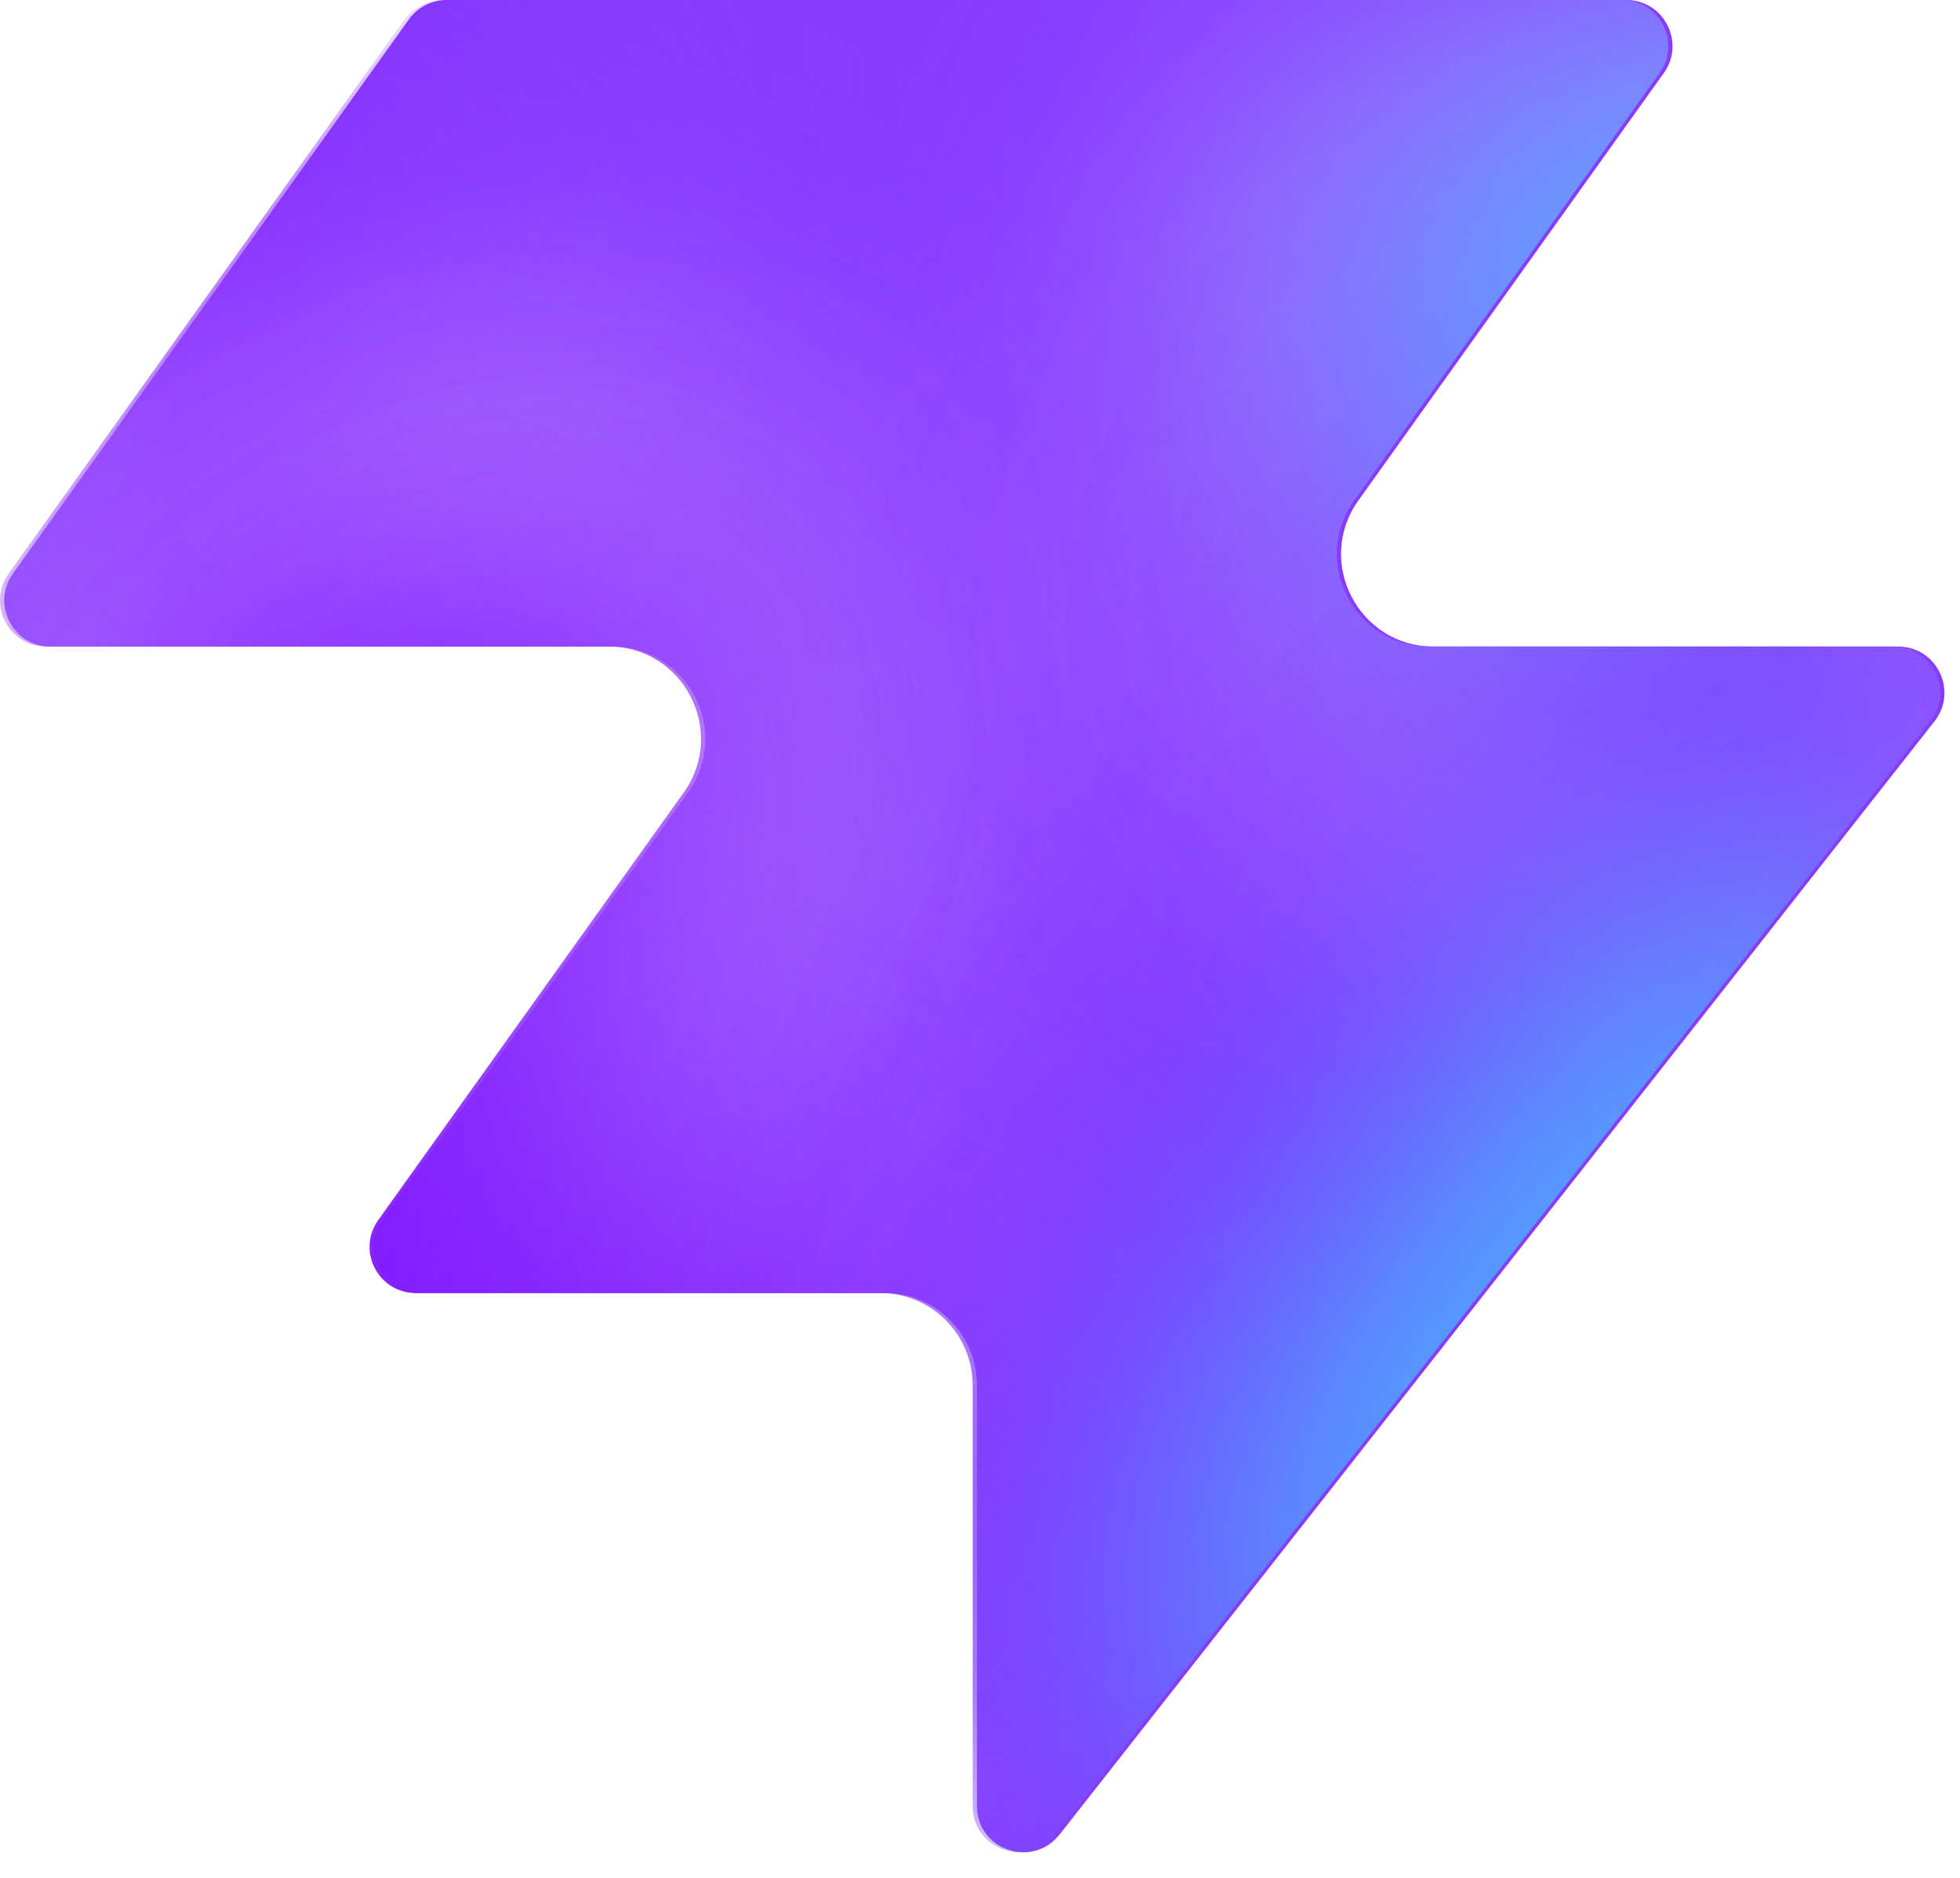
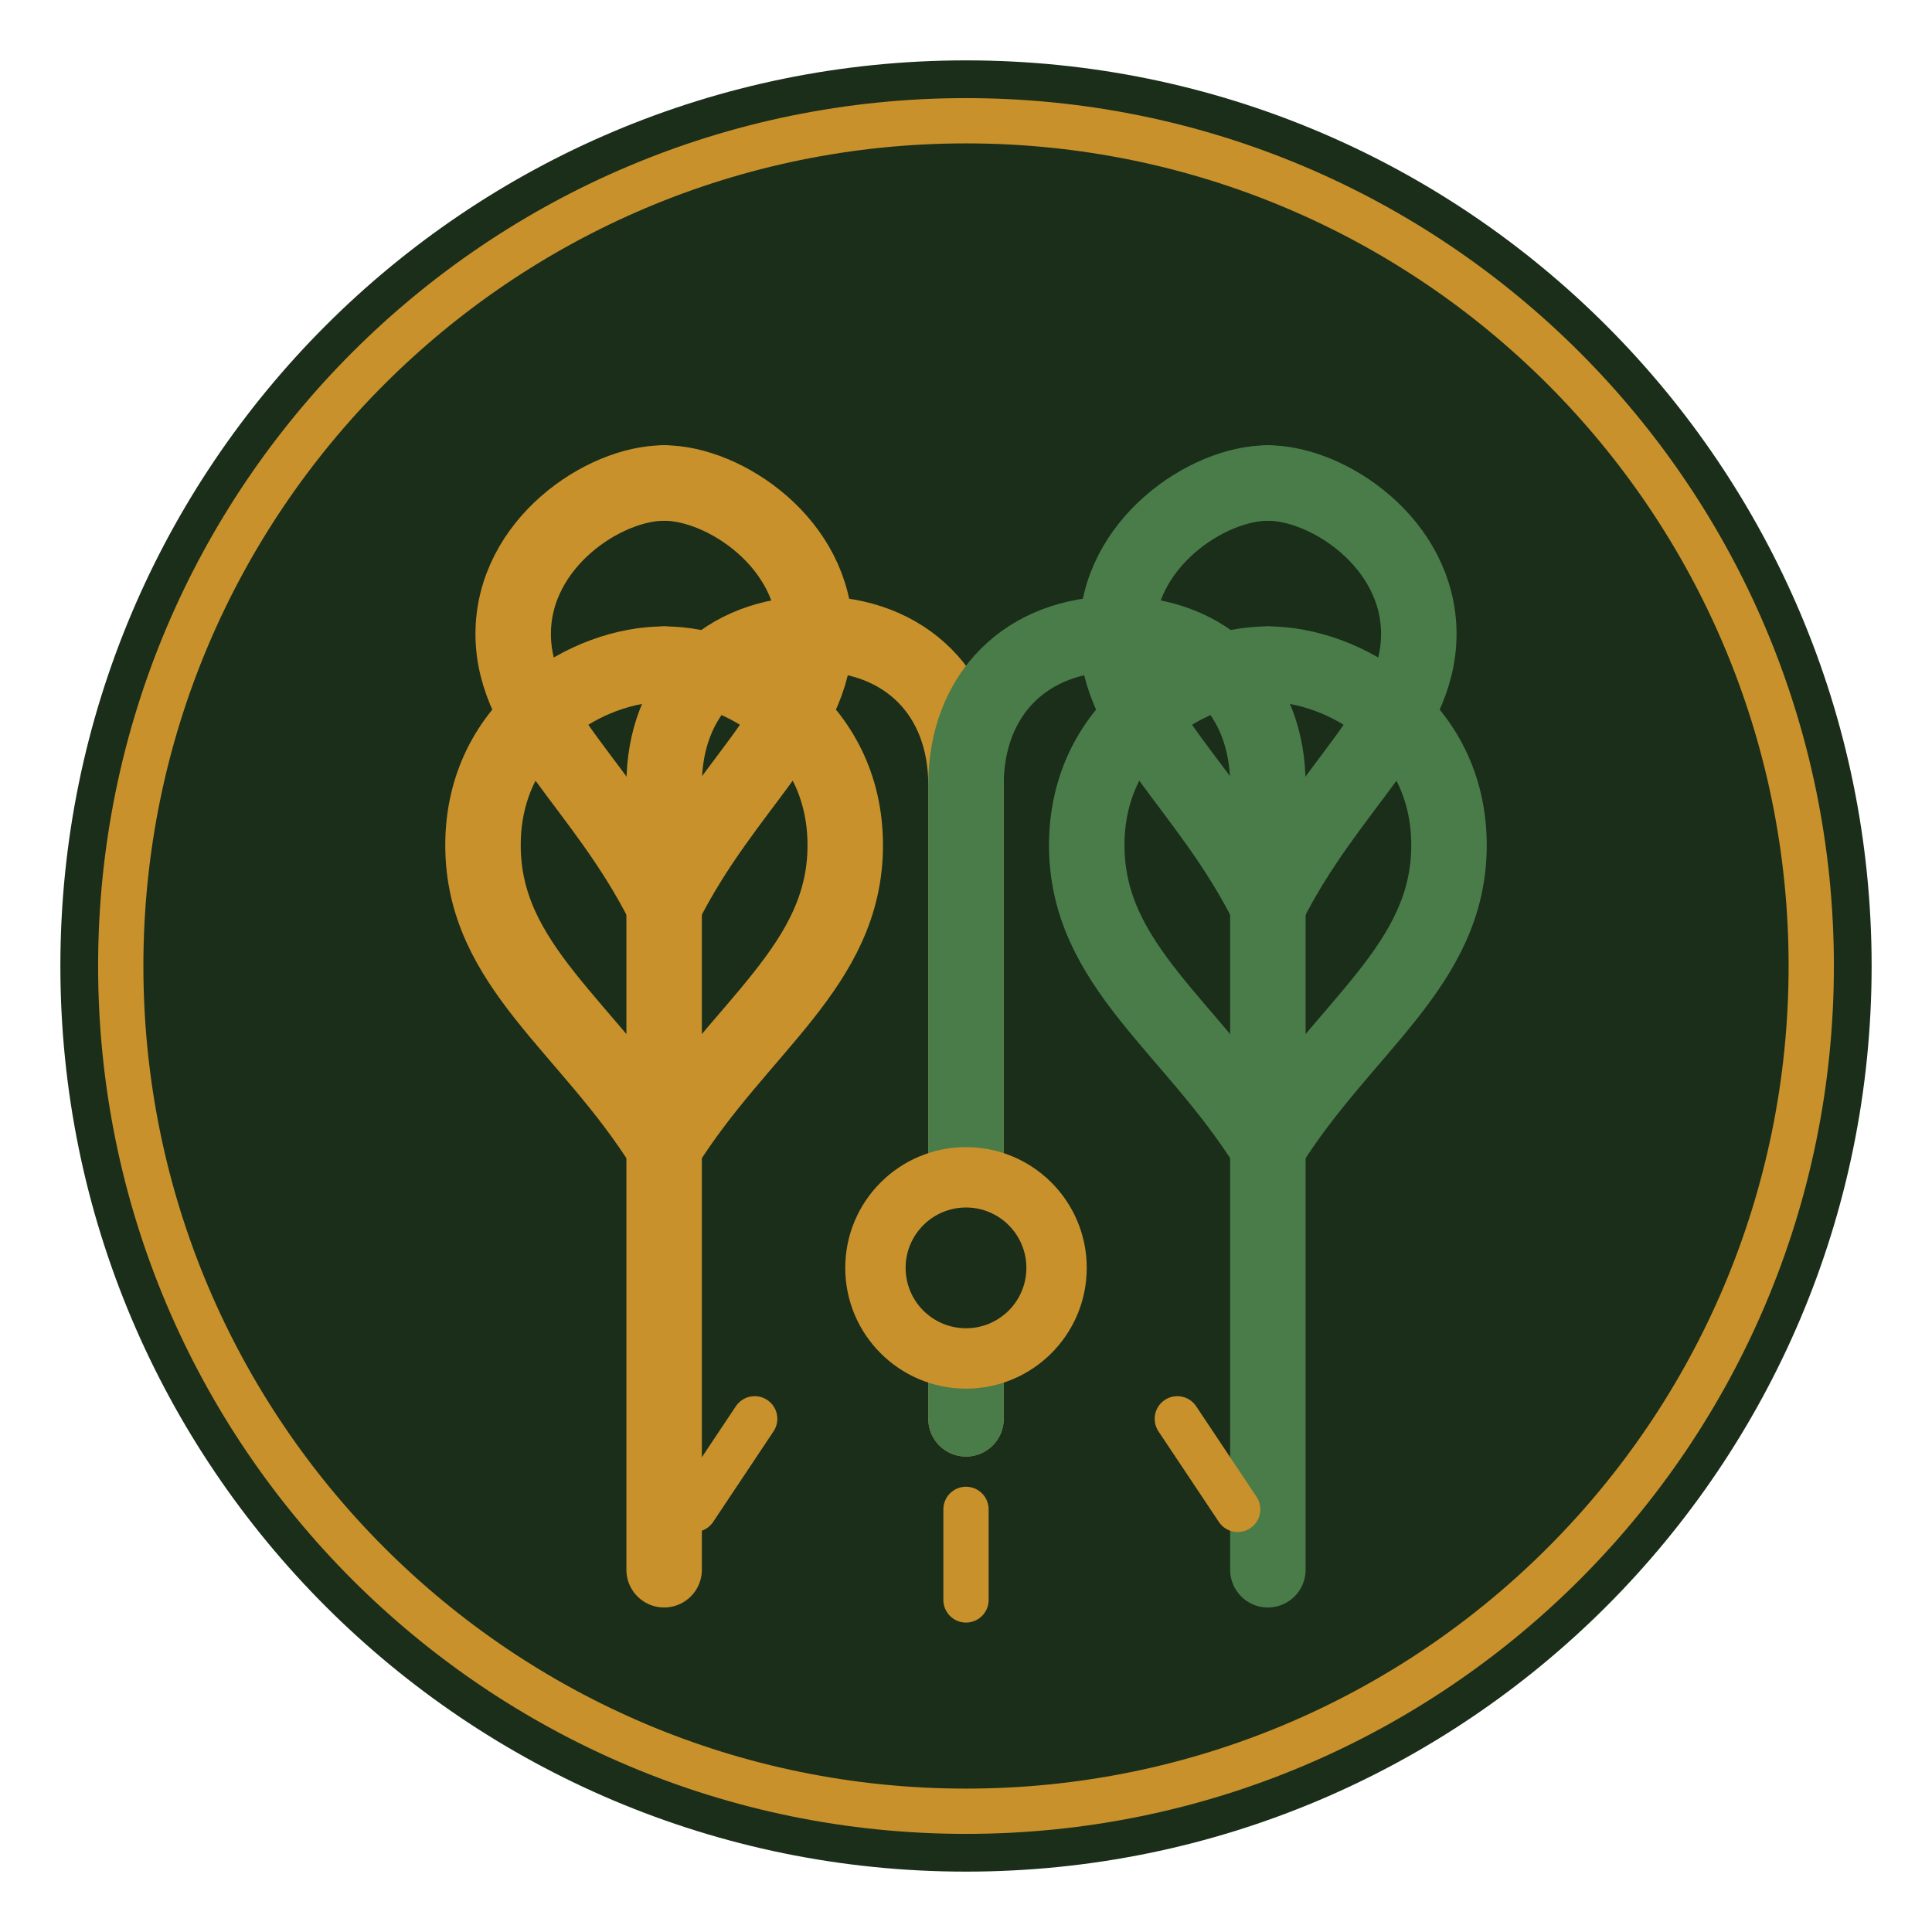
- <svg xmlns="http://www.w3.org/2000/svg" width="48" height="46" fill="none" viewBox="0 0 48 46">
-   <path fill="#863bff" d="M25.946 44.938c-.664.845-2.021.375-2.021-.698V33.937a2.26 2.26 0 0 0-2.262-2.262H10.287c-.92 0-1.456-1.04-.92-1.788l7.48-10.471c1.07-1.497 0-3.578-1.842-3.578H1.237c-.92 0-1.456-1.04-.92-1.788L10.013.474c.214-.297.556-.474.92-.474h28.894c.92 0 1.456 1.04.92 1.788l-7.48 10.471c-1.07 1.498 0 3.579 1.842 3.579h11.377c.943 0 1.473 1.088.89 1.83L25.947 44.94z" style="fill:#863bff;fill:color(display-p3 .525 .23 1);fill-opacity:1" />
-   <mask id="a" width="48" height="46" x="0" y="0" maskUnits="userSpaceOnUse" style="mask-type:alpha">
-     <path fill="#000" d="M25.842 44.938c-.664.844-2.021.375-2.021-.698V33.937a2.26 2.26 0 0 0-2.262-2.262H10.183c-.92 0-1.456-1.04-.92-1.788l7.48-10.471c1.07-1.498 0-3.579-1.842-3.579H1.133c-.92 0-1.456-1.04-.92-1.787L9.91.473c.214-.297.556-.474.92-.474h28.894c.92 0 1.456 1.04.92 1.788l-7.48 10.471c-1.07 1.498 0 3.578 1.842 3.578h11.377c.943 0 1.473 1.088.89 1.832L25.843 44.94z" style="fill:#000;fill-opacity:1" />
-   </mask>
-   <g mask="url(#a)">
-     <g filter="url(#b)">
-       <ellipse cx="5.508" cy="14.704" fill="#ede6ff" rx="5.508" ry="14.704" style="fill:#ede6ff;fill:color(display-p3 .927 .903 1);fill-opacity:1" transform="matrix(.00324 1 1 -.00324 -4.47 31.516)" />
-     </g>
-     <g filter="url(#c)">
-       <ellipse cx="10.399" cy="29.851" fill="#ede6ff" rx="10.399" ry="29.851" style="fill:#ede6ff;fill:color(display-p3 .927 .903 1);fill-opacity:1" transform="matrix(.00324 1 1 -.00324 -39.328 7.883)" />
-     </g>
-     <g filter="url(#d)">
-       <ellipse cx="5.508" cy="30.487" fill="#7e14ff" rx="5.508" ry="30.487" style="fill:#7e14ff;fill:color(display-p3 .492 .077 1);fill-opacity:1" transform="rotate(89.814 -25.913 -14.639)scale(1 -1)" />
-     </g>
-     <g filter="url(#e)">
-       <ellipse cx="5.508" cy="30.599" fill="#7e14ff" rx="5.508" ry="30.599" style="fill:#7e14ff;fill:color(display-p3 .492 .077 1);fill-opacity:1" transform="rotate(89.814 -32.644 -3.334)scale(1 -1)" />
-     </g>
-     <g filter="url(#f)">
-       <ellipse cx="5.508" cy="30.599" fill="#7e14ff" rx="5.508" ry="30.599" style="fill:#7e14ff;fill:color(display-p3 .492 .077 1);fill-opacity:1" transform="matrix(.00324 1 1 -.00324 -34.34 30.47)" />
-     </g>
-     <g filter="url(#g)">
-       <ellipse cx="14.072" cy="22.078" fill="#ede6ff" rx="14.072" ry="22.078" style="fill:#ede6ff;fill:color(display-p3 .927 .903 1);fill-opacity:1" transform="rotate(93.35 24.506 48.493)scale(-1 1)" />
-     </g>
-     <g filter="url(#h)">
-       <ellipse cx="3.47" cy="21.501" fill="#7e14ff" rx="3.47" ry="21.501" style="fill:#7e14ff;fill:color(display-p3 .492 .077 1);fill-opacity:1" transform="rotate(89.009 28.708 47.59)scale(-1 1)" />
-     </g>
-     <g filter="url(#i)">
-       <ellipse cx="3.47" cy="21.501" fill="#7e14ff" rx="3.47" ry="21.501" style="fill:#7e14ff;fill:color(display-p3 .492 .077 1);fill-opacity:1" transform="rotate(89.009 28.708 47.59)scale(-1 1)" />
-     </g>
-     <g filter="url(#j)">
-       <ellipse cx=".387" cy="8.972" fill="#7e14ff" rx="4.407" ry="29.108" style="fill:#7e14ff;fill:color(display-p3 .492 .077 1);fill-opacity:1" transform="rotate(39.51 .387 8.972)" />
-     </g>
-     <g filter="url(#k)">
-       <ellipse cx="47.523" cy="-6.092" fill="#7e14ff" rx="4.407" ry="29.108" style="fill:#7e14ff;fill:color(display-p3 .492 .077 1);fill-opacity:1" transform="rotate(37.892 47.523 -6.092)" />
-     </g>
-     <g filter="url(#l)">
-       <ellipse cx="41.412" cy="6.333" fill="#47bfff" rx="5.971" ry="9.665" style="fill:#47bfff;fill:color(display-p3 .28 .748 1);fill-opacity:1" transform="rotate(37.892 41.412 6.333)" />
-     </g>
-     <g filter="url(#m)">
-       <ellipse cx="-1.879" cy="38.332" fill="#7e14ff" rx="4.407" ry="29.108" style="fill:#7e14ff;fill:color(display-p3 .492 .077 1);fill-opacity:1" transform="rotate(37.892 -1.88 38.332)" />
-     </g>
-     <g filter="url(#n)">
-       <ellipse cx="-1.879" cy="38.332" fill="#7e14ff" rx="4.407" ry="29.108" style="fill:#7e14ff;fill:color(display-p3 .492 .077 1);fill-opacity:1" transform="rotate(37.892 -1.88 38.332)" />
-     </g>
-     <g filter="url(#o)">
-       <ellipse cx="35.651" cy="29.907" fill="#7e14ff" rx="4.407" ry="29.108" style="fill:#7e14ff;fill:color(display-p3 .492 .077 1);fill-opacity:1" transform="rotate(37.892 35.651 29.907)" />
-     </g>
-     <g filter="url(#p)">
-       <ellipse cx="38.418" cy="32.4" fill="#47bfff" rx="5.971" ry="15.297" style="fill:#47bfff;fill:color(display-p3 .28 .748 1);fill-opacity:1" transform="rotate(37.892 38.418 32.4)" />
-     </g>
+ <svg xmlns="http://www.w3.org/2000/svg" viewBox="0 0 64 64" fill="none">
+   <circle cx="32" cy="32" r="30" fill="#1a2e1a" />
+   <circle cx="32" cy="32" r="28" fill="none" stroke="#c8912b" stroke-width="1.5" />
+   <g stroke="#c8912b" stroke-width="2.5" stroke-linecap="round" fill="none">
+     <path d="M22 52V26c0-3 2-5 5-5s5 2 5 5v21" />
+     <path d="M22 30c-2-4-5-6-5-9s3-5 5-5" />
+     <path d="M22 30c2-4 5-6 5-9s-3-5-5-5" />
+     <path d="M22 38c-2.5-4-6-6-6-10s3.5-6 6-6" />
+     <path d="M22 38c2.5-4 6-6 6-10s-3.5-6-6-6" />
  </g>
-   <defs>
-     <filter id="b" width="60.045" height="41.654" x="-19.77" y="16.149" color-interpolation-filters="sRGB" filterUnits="userSpaceOnUse">
-       <feFlood flood-opacity="0" result="BackgroundImageFix" />
-       <feBlend in="SourceGraphic" in2="BackgroundImageFix" result="shape" />
-       <feGaussianBlur result="effect1_foregroundBlur_2002_17158" stdDeviation="7.659" />
-     </filter>
-     <filter id="c" width="90.34" height="51.437" x="-54.613" y="-7.533" color-interpolation-filters="sRGB" filterUnits="userSpaceOnUse">
-       <feFlood flood-opacity="0" result="BackgroundImageFix" />
-       <feBlend in="SourceGraphic" in2="BackgroundImageFix" result="shape" />
-       <feGaussianBlur result="effect1_foregroundBlur_2002_17158" stdDeviation="7.659" />
-     </filter>
-     <filter id="d" width="79.355" height="29.4" x="-49.64" y="2.03" color-interpolation-filters="sRGB" filterUnits="userSpaceOnUse">
-       <feFlood flood-opacity="0" result="BackgroundImageFix" />
-       <feBlend in="SourceGraphic" in2="BackgroundImageFix" result="shape" />
-       <feGaussianBlur result="effect1_foregroundBlur_2002_17158" stdDeviation="4.596" />
-     </filter>
-     <filter id="e" width="79.579" height="29.4" x="-45.045" y="20.029" color-interpolation-filters="sRGB" filterUnits="userSpaceOnUse">
-       <feFlood flood-opacity="0" result="BackgroundImageFix" />
-       <feBlend in="SourceGraphic" in2="BackgroundImageFix" result="shape" />
-       <feGaussianBlur result="effect1_foregroundBlur_2002_17158" stdDeviation="4.596" />
-     </filter>
-     <filter id="f" width="79.579" height="29.4" x="-43.513" y="21.178" color-interpolation-filters="sRGB" filterUnits="userSpaceOnUse">
-       <feFlood flood-opacity="0" result="BackgroundImageFix" />
-       <feBlend in="SourceGraphic" in2="BackgroundImageFix" result="shape" />
-       <feGaussianBlur result="effect1_foregroundBlur_2002_17158" stdDeviation="4.596" />
-     </filter>
-     <filter id="g" width="74.749" height="58.852" x="15.756" y="-17.901" color-interpolation-filters="sRGB" filterUnits="userSpaceOnUse">
-       <feFlood flood-opacity="0" result="BackgroundImageFix" />
-       <feBlend in="SourceGraphic" in2="BackgroundImageFix" result="shape" />
-       <feGaussianBlur result="effect1_foregroundBlur_2002_17158" stdDeviation="7.659" />
-     </filter>
-     <filter id="h" width="61.377" height="25.362" x="23.548" y="2.284" color-interpolation-filters="sRGB" filterUnits="userSpaceOnUse">
-       <feFlood flood-opacity="0" result="BackgroundImageFix" />
-       <feBlend in="SourceGraphic" in2="BackgroundImageFix" result="shape" />
-       <feGaussianBlur result="effect1_foregroundBlur_2002_17158" stdDeviation="4.596" />
-     </filter>
-     <filter id="i" width="61.377" height="25.362" x="23.548" y="2.284" color-interpolation-filters="sRGB" filterUnits="userSpaceOnUse">
-       <feFlood flood-opacity="0" result="BackgroundImageFix" />
-       <feBlend in="SourceGraphic" in2="BackgroundImageFix" result="shape" />
-       <feGaussianBlur result="effect1_foregroundBlur_2002_17158" stdDeviation="4.596" />
-     </filter>
-     <filter id="j" width="56.045" height="63.649" x="-27.636" y="-22.853" color-interpolation-filters="sRGB" filterUnits="userSpaceOnUse">
-       <feFlood flood-opacity="0" result="BackgroundImageFix" />
-       <feBlend in="SourceGraphic" in2="BackgroundImageFix" result="shape" />
-       <feGaussianBlur result="effect1_foregroundBlur_2002_17158" stdDeviation="4.596" />
-     </filter>
-     <filter id="k" width="54.814" height="64.646" x="20.116" y="-38.415" color-interpolation-filters="sRGB" filterUnits="userSpaceOnUse">
-       <feFlood flood-opacity="0" result="BackgroundImageFix" />
-       <feBlend in="SourceGraphic" in2="BackgroundImageFix" result="shape" />
-       <feGaussianBlur result="effect1_foregroundBlur_2002_17158" stdDeviation="4.596" />
-     </filter>
-     <filter id="l" width="33.541" height="35.313" x="24.641" y="-11.323" color-interpolation-filters="sRGB" filterUnits="userSpaceOnUse">
-       <feFlood flood-opacity="0" result="BackgroundImageFix" />
-       <feBlend in="SourceGraphic" in2="BackgroundImageFix" result="shape" />
-       <feGaussianBlur result="effect1_foregroundBlur_2002_17158" stdDeviation="4.596" />
-     </filter>
-     <filter id="m" width="54.814" height="64.646" x="-29.286" y="6.009" color-interpolation-filters="sRGB" filterUnits="userSpaceOnUse">
-       <feFlood flood-opacity="0" result="BackgroundImageFix" />
-       <feBlend in="SourceGraphic" in2="BackgroundImageFix" result="shape" />
-       <feGaussianBlur result="effect1_foregroundBlur_2002_17158" stdDeviation="4.596" />
-     </filter>
-     <filter id="n" width="54.814" height="64.646" x="-29.286" y="6.009" color-interpolation-filters="sRGB" filterUnits="userSpaceOnUse">
-       <feFlood flood-opacity="0" result="BackgroundImageFix" />
-       <feBlend in="SourceGraphic" in2="BackgroundImageFix" result="shape" />
-       <feGaussianBlur result="effect1_foregroundBlur_2002_17158" stdDeviation="4.596" />
-     </filter>
-     <filter id="o" width="54.814" height="64.646" x="8.244" y="-2.416" color-interpolation-filters="sRGB" filterUnits="userSpaceOnUse">
-       <feFlood flood-opacity="0" result="BackgroundImageFix" />
-       <feBlend in="SourceGraphic" in2="BackgroundImageFix" result="shape" />
-       <feGaussianBlur result="effect1_foregroundBlur_2002_17158" stdDeviation="4.596" />
-     </filter>
-     <filter id="p" width="39.409" height="43.623" x="18.713" y="10.588" color-interpolation-filters="sRGB" filterUnits="userSpaceOnUse">
-       <feFlood flood-opacity="0" result="BackgroundImageFix" />
-       <feBlend in="SourceGraphic" in2="BackgroundImageFix" result="shape" />
-       <feGaussianBlur result="effect1_foregroundBlur_2002_17158" stdDeviation="4.596" />
-     </filter>
-   </defs>
+   <g stroke="#4a7c4a" stroke-width="2.5" stroke-linecap="round" fill="none">
+     <path d="M42 52V26c0-3-2-5-5-5s-5 2-5 5v21" />
+     <path d="M42 30c2-4 5-6 5-9s-3-5-5-5" />
+     <path d="M42 30c-2-4-5-6-5-9s3-5 5-5" />
+     <path d="M42 38c2.5-4 6-6 6-10s-3.5-6-6-6" />
+     <path d="M42 38c-2.5-4-6-6-6-10s3.5-6 6-6" />
+   </g>
+   <circle cx="32" cy="42" r="4" fill="#c8912b" />
+   <circle cx="32" cy="42" r="2" fill="#1a2e1a" />
+   <g stroke="#c8912b" stroke-width="1.5" stroke-linecap="round">
+     <path d="M32 50v3" />
+     <path d="M25 47l-2 3" />
+     <path d="M39 47l2 3" />
+   </g>
</svg>
